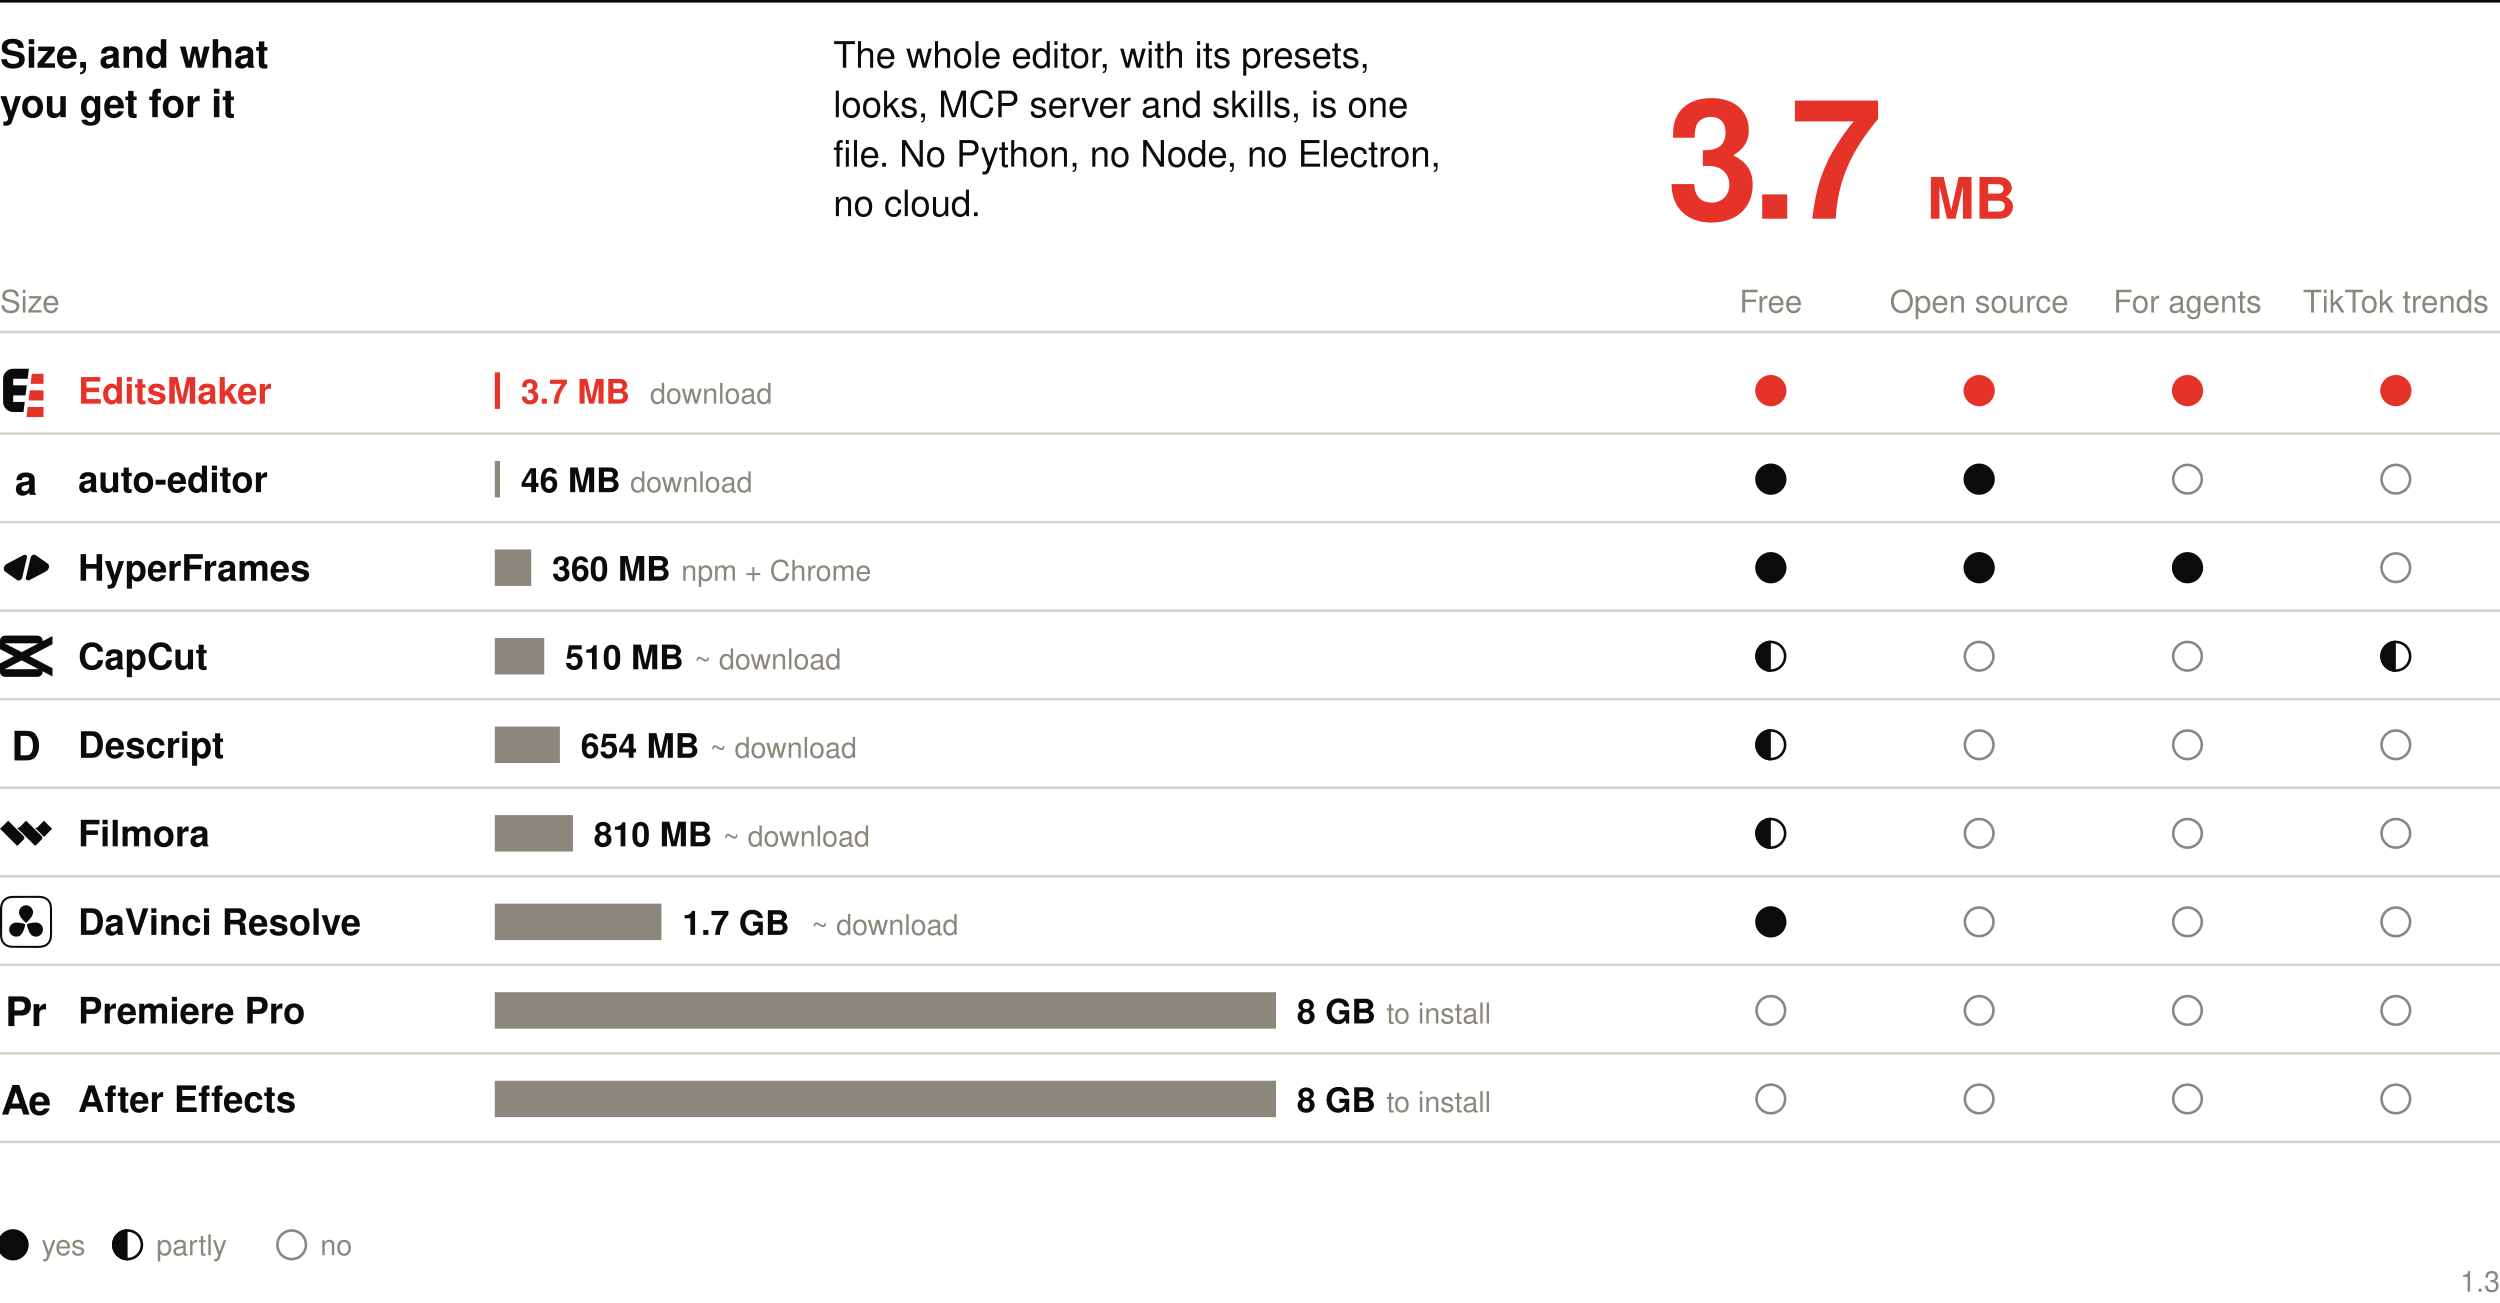
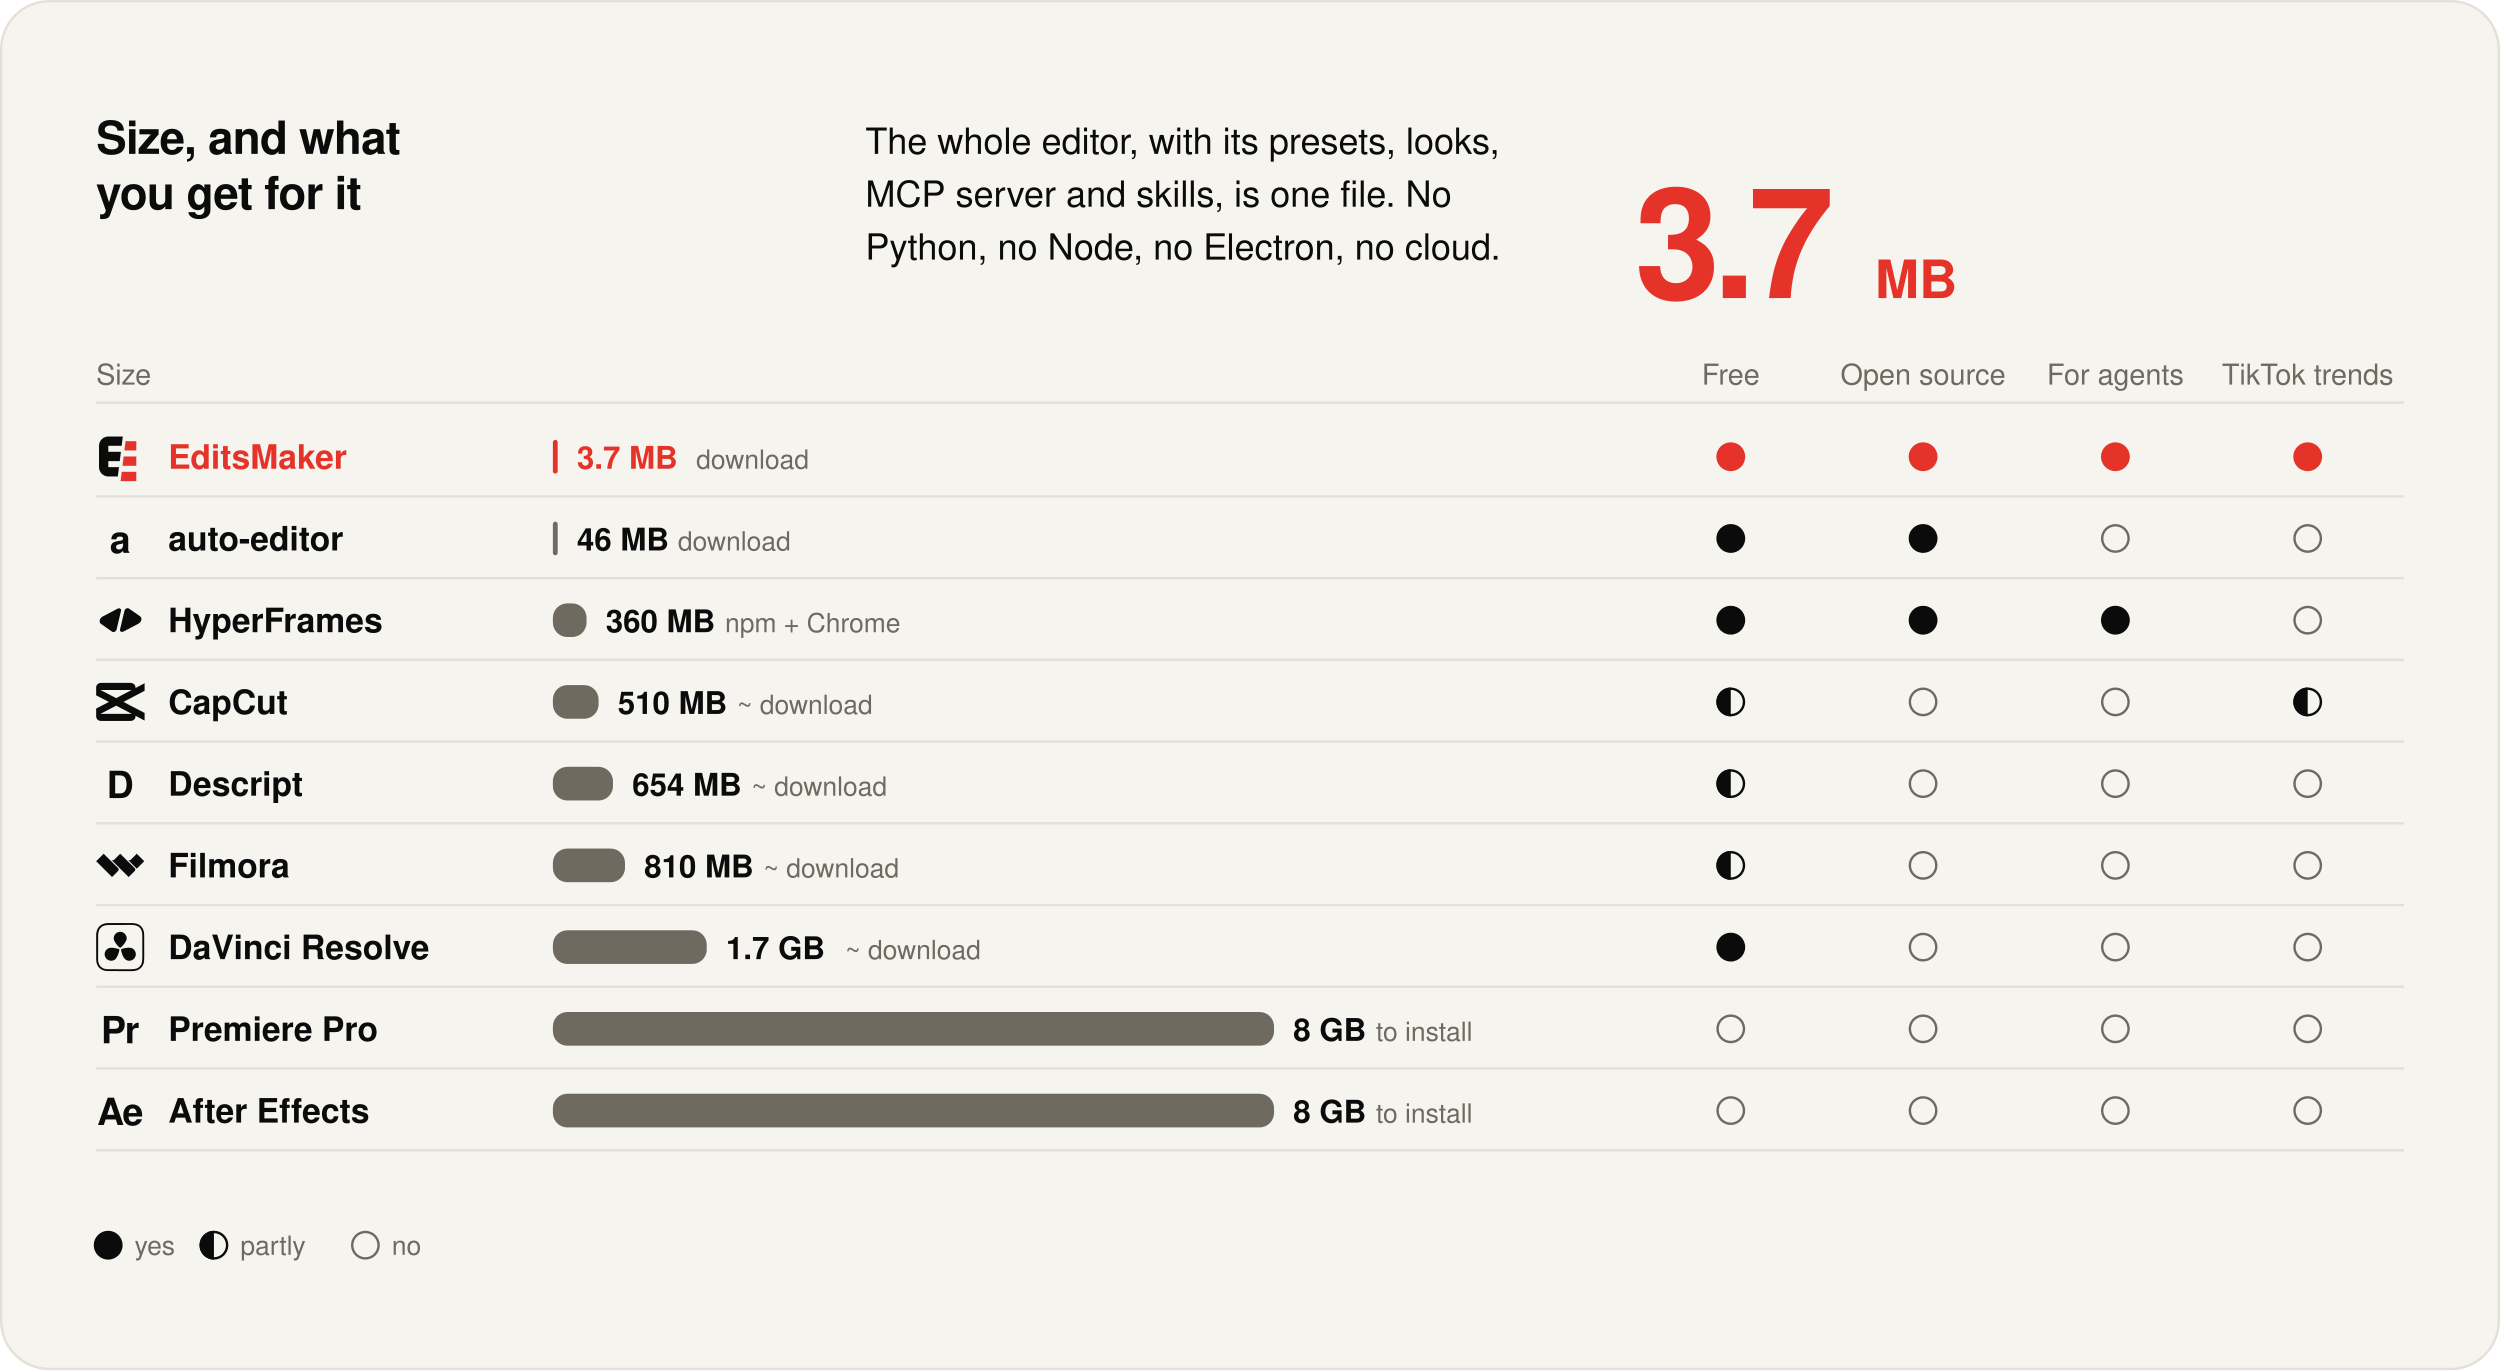
- <svg xmlns="http://www.w3.org/2000/svg" width="960" height="500" viewBox="0 0 960 500" role="img" aria-label="EditsMaker against other editors. Download: EditsMaker 3.7 MB, auto-editor 46 MB, HyperFrames about 360 MB with its Chrome, CapCut about 510 MB, Descript about 654 MB, Filmora about 810 MB, DaVinci Resolve about 1.7 GB, Premiere Pro and After Effects 8 GB each to install. EditsMaker is the only one that is free, open source, built for AI agents and reads TikTok's trending songs.">
-   <line x1="0" y1="0.5" x2="960" y2="0.5" stroke="#0B0B0C" stroke-width="1" />
-   <text x="0" y="26" font-family="Helvetica Neue, Helvetica, Arial, Liberation Sans, sans-serif" font-weight="700" font-size="15" fill="#0B0B0C" text-anchor="start" letter-spacing="0">Size, and what</text>
-   <text x="0" y="45" font-family="Helvetica Neue, Helvetica, Arial, Liberation Sans, sans-serif" font-weight="700" font-size="15" fill="#0B0B0C" text-anchor="start" letter-spacing="0">you get for it</text>
-   <text x="320" y="26" font-family="Helvetica Neue, Helvetica, Arial, Liberation Sans, sans-serif" font-weight="300" font-size="14" fill="#0B0B0C" text-anchor="start" letter-spacing="0">The whole editor, with its presets,</text>
-   <text x="320" y="45" font-family="Helvetica Neue, Helvetica, Arial, Liberation Sans, sans-serif" font-weight="300" font-size="14" fill="#0B0B0C" text-anchor="start" letter-spacing="0">looks, MCP server and skills, is one</text>
-   <text x="320" y="64" font-family="Helvetica Neue, Helvetica, Arial, Liberation Sans, sans-serif" font-weight="300" font-size="14" fill="#0B0B0C" text-anchor="start" letter-spacing="0">file. No Python, no Node, no Electron,</text>
-   <text x="320" y="83" font-family="Helvetica Neue, Helvetica, Arial, Liberation Sans, sans-serif" font-weight="300" font-size="14" fill="#0B0B0C" text-anchor="start" letter-spacing="0">no cloud.</text>
-   <text x="640" y="84" font-family="Helvetica Neue, Helvetica, Arial, Liberation Sans, sans-serif" font-weight="700" font-size="64" fill="#E5332A" text-anchor="start" letter-spacing="-3">3.7</text>
-   <text x="740" y="84" font-family="Helvetica Neue, Helvetica, Arial, Liberation Sans, sans-serif" font-weight="700" font-size="22" fill="#E5332A" text-anchor="start" letter-spacing="0">MB</text>
-   <text x="0" y="120" font-family="Helvetica Neue, Helvetica, Arial, Liberation Sans, sans-serif" font-weight="400" font-size="12" fill="#8C877C" text-anchor="start" letter-spacing="0">Size</text>
-   <line x1="0" y1="127.5" x2="960" y2="127.5" stroke="#D8D3C8" stroke-width="1" />
-   <text x="680" y="120" font-family="Helvetica Neue, Helvetica, Arial, Liberation Sans, sans-serif" font-weight="400" font-size="12" fill="#8C877C" text-anchor="middle" letter-spacing="0">Free</text>
-   <text x="760" y="120" font-family="Helvetica Neue, Helvetica, Arial, Liberation Sans, sans-serif" font-weight="400" font-size="12" fill="#8C877C" text-anchor="middle" letter-spacing="0">Open source</text>
-   <text x="840" y="120" font-family="Helvetica Neue, Helvetica, Arial, Liberation Sans, sans-serif" font-weight="400" font-size="12" fill="#8C877C" text-anchor="middle" letter-spacing="0">For agents</text>
-   <text x="920" y="120" font-family="Helvetica Neue, Helvetica, Arial, Liberation Sans, sans-serif" font-weight="400" font-size="12" fill="#8C877C" text-anchor="middle" letter-spacing="0">TikTok trends</text>
-   <g transform="translate(-3.8,136.6) scale(0.2770833)">
-     <defs>
-       <clipPath id="lm0140">
-         <polygon points="0,0 56,0 44,96 0,96" />
-       </clipPath>
-       <clipPath id="rm0140">
-         <polygon points="61,0 96,0 96,96 49,96" />
-       </clipPath>
-     </defs>
-     <g clip-path="url(#lm0140)">
-       <path d="M32,18 H74 V32 H32 V41 H74 V55 H32 V64 H74 V78 H32 A14,14 0 0 1 18,64 V32 A14,14 0 0 1 32,18 Z" fill="#0B0B0C" />
+ <svg xmlns="http://www.w3.org/2000/svg" width="1040" height="570" viewBox="0 0 1040 570" role="img" aria-label="EditsMaker against other editors. Download: EditsMaker 3.7 MB, auto-editor 46 MB, HyperFrames about 360 MB with its Chrome, CapCut about 510 MB, Descript about 654 MB, Filmora about 810 MB, DaVinci Resolve about 1.7 GB, Premiere Pro and After Effects 8 GB each to install. EditsMaker is the only one that is free, open source, built for AI agents and reads TikTok's trending songs.">
+   <rect x="0.5" y="0.5" width="1039" height="569" rx="20" fill="#F6F4EF" stroke="#E4E0D7" />
+   <g transform="translate(40,40)">
+     <text x="0" y="24" font-family="Helvetica Neue, Helvetica, Arial, Liberation Sans, sans-serif" font-weight="700" font-size="19" fill="#0B0B0C" text-anchor="start" letter-spacing="-0.3">Size, and what</text>
+     <text x="0" y="47" font-family="Helvetica Neue, Helvetica, Arial, Liberation Sans, sans-serif" font-weight="700" font-size="19" fill="#0B0B0C" text-anchor="start" letter-spacing="-0.3">you get for it</text>
+     <text x="320" y="24" font-family="Helvetica Neue, Helvetica, Arial, Liberation Sans, sans-serif" font-weight="300" font-size="15" fill="#0B0B0C" text-anchor="start" letter-spacing="0">The whole editor, with its presets, looks,</text>
+     <text x="320" y="46" font-family="Helvetica Neue, Helvetica, Arial, Liberation Sans, sans-serif" font-weight="300" font-size="15" fill="#0B0B0C" text-anchor="start" letter-spacing="0">MCP server and skills, is one file. No</text>
+     <text x="320" y="68" font-family="Helvetica Neue, Helvetica, Arial, Liberation Sans, sans-serif" font-weight="300" font-size="15" fill="#0B0B0C" text-anchor="start" letter-spacing="0">Python, no Node, no Electron, no cloud.</text>
+     <text x="640" y="84" font-family="Helvetica Neue, Helvetica, Arial, Liberation Sans, sans-serif" font-weight="700" font-size="64" fill="#E5332A" text-anchor="start" letter-spacing="-3">3.7</text>
+     <text x="740" y="84" font-family="Helvetica Neue, Helvetica, Arial, Liberation Sans, sans-serif" font-weight="700" font-size="22" fill="#E5332A" text-anchor="start" letter-spacing="0">MB</text>
+     <text x="0" y="120" font-family="Helvetica Neue, Helvetica, Arial, Liberation Sans, sans-serif" font-weight="400" font-size="12" fill="#6F6A60" text-anchor="start" letter-spacing="0">Size</text>
+     <line x1="0" y1="127.5" x2="960" y2="127.5" stroke="#E4E0D7" stroke-width="1" />
+     <text x="680" y="120" font-family="Helvetica Neue, Helvetica, Arial, Liberation Sans, sans-serif" font-weight="400" font-size="12" fill="#6F6A60" text-anchor="middle" letter-spacing="0">Free</text>
+     <text x="760" y="120" font-family="Helvetica Neue, Helvetica, Arial, Liberation Sans, sans-serif" font-weight="400" font-size="12" fill="#6F6A60" text-anchor="middle" letter-spacing="0">Open source</text>
+     <text x="840" y="120" font-family="Helvetica Neue, Helvetica, Arial, Liberation Sans, sans-serif" font-weight="400" font-size="12" fill="#6F6A60" text-anchor="middle" letter-spacing="0">For agents</text>
+     <text x="920" y="120" font-family="Helvetica Neue, Helvetica, Arial, Liberation Sans, sans-serif" font-weight="400" font-size="12" fill="#6F6A60" text-anchor="middle" letter-spacing="0">TikTok trends</text>
+     <g transform="translate(-3.8,136.6) scale(0.2770833)">
+       <defs>
+         <clipPath id="lm0140">
+           <polygon points="0,0 56,0 44,96 0,96" />
+         </clipPath>
+         <clipPath id="rm0140">
+           <polygon points="61,0 96,0 96,96 49,96" />
+         </clipPath>
+       </defs>
+       <g clip-path="url(#lm0140)">
+         <path d="M32,18 H74 V32 H32 V41 H74 V55 H32 V64 H74 V78 H32 A14,14 0 0 1 18,64 V32 A14,14 0 0 1 32,18 Z" fill="#0B0B0C" />
+       </g>
+       <g clip-path="url(#rm0140)">
+         <path d="M32,18 H74 V32 H32 V41 H74 V55 H32 V64 H74 V78 H32 A14,14 0 0 1 18,64 V32 A14,14 0 0 1 32,18 Z" fill="#E5332A" transform="translate(0,7)" />
+       </g>
    </g>
-     <g clip-path="url(#rm0140)">
-       <path d="M32,18 H74 V32 H32 V41 H74 V55 H32 V64 H74 V78 H32 A14,14 0 0 1 18,64 V32 A14,14 0 0 1 32,18 Z" fill="#E5332A" transform="translate(0,7)" />
-     </g>
+     <text x="30" y="155" font-family="Helvetica Neue, Helvetica, Arial, Liberation Sans, sans-serif" font-weight="700" font-size="14" fill="#E5332A" text-anchor="start" letter-spacing="0">EditsMaker</text>
+     <rect x="190" y="143" width="2" height="14" rx="1" fill="#E5332A" />
+     <text x="200" y="155" font-family="Helvetica Neue, Helvetica, Arial, Liberation Sans, sans-serif" font-weight="700" font-size="13" fill="#E5332A" text-anchor="start" letter-spacing="0">3.7 MB</text>
+     <text x="249.6" y="155" font-family="Helvetica Neue, Helvetica, Arial, Liberation Sans, sans-serif" font-weight="400" font-size="11" fill="#6F6A60" text-anchor="start" letter-spacing="0">download</text>
+     <circle cx="680" cy="150" r="6" fill="#E5332A" />
+     <circle cx="760" cy="150" r="6" fill="#E5332A" />
+     <circle cx="840" cy="150" r="6" fill="#E5332A" />
+     <circle cx="920" cy="150" r="6" fill="#E5332A" />
+     <line x1="0" y1="166.5" x2="960" y2="166.5" stroke="#E4E0D7" stroke-width="1" />
+     <text x="10.0" y="190.0" font-family="Helvetica Neue, Helvetica, Arial, Liberation Sans, sans-serif" font-weight="700" font-size="15.6" fill="#0B0B0C" text-anchor="middle" letter-spacing="-0.5">a</text>
+     <text x="30" y="189" font-family="Helvetica Neue, Helvetica, Arial, Liberation Sans, sans-serif" font-weight="700" font-size="14" fill="#0B0B0C" text-anchor="start" letter-spacing="0">auto-editor</text>
+     <rect x="190" y="177" width="2" height="14" rx="1" fill="#6F6A60" />
+     <text x="200" y="189" font-family="Helvetica Neue, Helvetica, Arial, Liberation Sans, sans-serif" font-weight="700" font-size="13" fill="#0B0B0C" text-anchor="start" letter-spacing="0">46 MB</text>
+     <text x="242.0" y="189" font-family="Helvetica Neue, Helvetica, Arial, Liberation Sans, sans-serif" font-weight="400" font-size="11" fill="#6F6A60" text-anchor="start" letter-spacing="0">download</text>
+     <circle cx="680" cy="184" r="6" fill="#0B0B0C" />
+     <circle cx="760" cy="184" r="6" fill="#0B0B0C" />
+     <circle cx="840" cy="184" r="5.5" fill="none" stroke="#6F6A60" />
+     <circle cx="920" cy="184" r="5.5" fill="none" stroke="#6F6A60" />
+     <line x1="0" y1="200.5" x2="960" y2="200.5" stroke="#E4E0D7" stroke-width="1" />
+     <path transform="translate(0,208) scale(0.2)" d="M10.185 57.802L33.114 73.831C36.22 75.998 41.517 73.543 42.482 69.498L51.761 30.427C52.725 26.382 48.58 23.928 44.46 26.094L13.917 42.123C6.967 45.768 4.976 54.158 10.185 57.802Z M87.513 57.514L56.97 73.543C52.837 75.71 48.705 73.255 49.669 69.21L58.948 30.139C59.913 26.094 65.21 23.64 68.315 25.806L91.245 41.835C96.467 45.48 94.463 53.87 87.513 57.514Z" fill="#0B0B0C" fill-rule="evenodd" />
+     <text x="30" y="223" font-family="Helvetica Neue, Helvetica, Arial, Liberation Sans, sans-serif" font-weight="700" font-size="14" fill="#0B0B0C" text-anchor="start" letter-spacing="0">HyperFrames</text>
+     <rect x="190" y="211" width="14" height="14" rx="6" fill="#6F6A60" />
+     <text x="212" y="223" font-family="Helvetica Neue, Helvetica, Arial, Liberation Sans, sans-serif" font-weight="700" font-size="13" fill="#0B0B0C" text-anchor="start" letter-spacing="0">360 MB</text>
+     <text x="261.6" y="223" font-family="Helvetica Neue, Helvetica, Arial, Liberation Sans, sans-serif" font-weight="400" font-size="11" fill="#6F6A60" text-anchor="start" letter-spacing="0">npm + Chrome</text>
+     <circle cx="680" cy="218" r="6" fill="#0B0B0C" />
+     <circle cx="760" cy="218" r="6" fill="#0B0B0C" />
+     <circle cx="840" cy="218" r="6" fill="#0B0B0C" />
+     <circle cx="920" cy="218" r="5.5" fill="none" stroke="#6F6A60" />
+     <line x1="0" y1="234.5" x2="960" y2="234.5" stroke="#E4E0D7" stroke-width="1" />
+     <path transform="translate(0,242) scale(0.8333)" d="M24.189 6.442V2.671l-4.535 2.383V4.91c.002-1.505-1.078-2.411-2.638-2.411H2.64C.993 2.5 0 3.407 0 4.91V8.72L6.354 12 0 15.316v3.8C0 20.595 1 21.5 2.64 21.5h14.373c1.56 0 2.639-.907 2.639-2.382v-.197l4.536 2.409v-3.828L13.64 12 24.19 6.443zM9.982 13.873l7.797 4.083H2.157l7.825-4.083zm7.741-7.828l-7.742 4.057-7.825-4.057h15.567z" fill="#0B0B0C" fill-rule="evenodd" />
+     <text x="30" y="257" font-family="Helvetica Neue, Helvetica, Arial, Liberation Sans, sans-serif" font-weight="700" font-size="14" fill="#0B0B0C" text-anchor="start" letter-spacing="0">CapCut</text>
+     <rect x="190" y="245" width="19" height="14" rx="6" fill="#6F6A60" />
+     <text x="217" y="257" font-family="Helvetica Neue, Helvetica, Arial, Liberation Sans, sans-serif" font-weight="700" font-size="13" fill="#0B0B0C" text-anchor="start" letter-spacing="0">510 MB</text>
+     <text x="266.6" y="257" font-family="Helvetica Neue, Helvetica, Arial, Liberation Sans, sans-serif" font-weight="400" font-size="11" fill="#6F6A60" text-anchor="start" letter-spacing="0">~ download</text>
+     <circle cx="680" cy="252" r="5.5" fill="none" stroke="#0B0B0C" />
+     <path d="M680,246 A6,6 0 0 0 680,258 Z" fill="#0B0B0C" />
+     <circle cx="760" cy="252" r="5.5" fill="none" stroke="#6F6A60" />
+     <circle cx="840" cy="252" r="5.5" fill="none" stroke="#6F6A60" />
+     <circle cx="920" cy="252" r="5.5" fill="none" stroke="#0B0B0C" />
+     <path d="M920,246 A6,6 0 0 0 920,258 Z" fill="#0B0B0C" />
+     <line x1="0" y1="268.5" x2="960" y2="268.5" stroke="#E4E0D7" stroke-width="1" />
+     <text x="10.0" y="292.0" font-family="Helvetica Neue, Helvetica, Arial, Liberation Sans, sans-serif" font-weight="700" font-size="15.6" fill="#0B0B0C" text-anchor="middle" letter-spacing="-0.5">D</text>
+     <text x="30" y="291" font-family="Helvetica Neue, Helvetica, Arial, Liberation Sans, sans-serif" font-weight="700" font-size="14" fill="#0B0B0C" text-anchor="start" letter-spacing="0">Descript</text>
+     <rect x="190" y="279" width="25" height="14" rx="6" fill="#6F6A60" />
+     <text x="223" y="291" font-family="Helvetica Neue, Helvetica, Arial, Liberation Sans, sans-serif" font-weight="700" font-size="13" fill="#0B0B0C" text-anchor="start" letter-spacing="0">654 MB</text>
+     <text x="272.6" y="291" font-family="Helvetica Neue, Helvetica, Arial, Liberation Sans, sans-serif" font-weight="400" font-size="11" fill="#6F6A60" text-anchor="start" letter-spacing="0">~ download</text>
+     <circle cx="680" cy="286" r="5.5" fill="none" stroke="#0B0B0C" />
+     <path d="M680,280 A6,6 0 0 0 680,292 Z" fill="#0B0B0C" />
+     <circle cx="760" cy="286" r="5.5" fill="none" stroke="#6F6A60" />
+     <circle cx="840" cy="286" r="5.5" fill="none" stroke="#6F6A60" />
+     <circle cx="920" cy="286" r="5.5" fill="none" stroke="#6F6A60" />
+     <line x1="0" y1="302.5" x2="960" y2="302.5" stroke="#E4E0D7" stroke-width="1" />
+     <path transform="translate(0,310) scale(0.8333)" d="M16.216 17.814 7.704 9.368l.02-.02c.391.239.91.19 1.249-.147l3.041-3.016 7.241 7.184c.397.394.402 1.029.005 1.426l-3.044 3.019Zm-5.253-3.017-3.03 3.017L0 9.915l3.746-3.73 7.217 7.187a1.005 1.005 0 0 1 0 1.425ZM24 9.913l-3.725 3.727L16 9.367l.02-.021c.388.239.903.19 1.239-.146l3.014-3.015L24 9.913Z" fill="#0B0B0C" fill-rule="evenodd" />
+     <text x="30" y="325" font-family="Helvetica Neue, Helvetica, Arial, Liberation Sans, sans-serif" font-weight="700" font-size="14" fill="#0B0B0C" text-anchor="start" letter-spacing="0">Filmora</text>
+     <rect x="190" y="313" width="30" height="14" rx="6" fill="#6F6A60" />
+     <text x="228" y="325" font-family="Helvetica Neue, Helvetica, Arial, Liberation Sans, sans-serif" font-weight="700" font-size="13" fill="#0B0B0C" text-anchor="start" letter-spacing="0">810 MB</text>
+     <text x="277.6" y="325" font-family="Helvetica Neue, Helvetica, Arial, Liberation Sans, sans-serif" font-weight="400" font-size="11" fill="#6F6A60" text-anchor="start" letter-spacing="0">~ download</text>
+     <circle cx="680" cy="320" r="5.5" fill="none" stroke="#0B0B0C" />
+     <path d="M680,314 A6,6 0 0 0 680,326 Z" fill="#0B0B0C" />
+     <circle cx="760" cy="320" r="5.5" fill="none" stroke="#6F6A60" />
+     <circle cx="840" cy="320" r="5.5" fill="none" stroke="#6F6A60" />
+     <circle cx="920" cy="320" r="5.5" fill="none" stroke="#6F6A60" />
+     <line x1="0" y1="336.5" x2="960" y2="336.5" stroke="#E4E0D7" stroke-width="1" />
+     <path transform="translate(0,344) scale(0.8333)" d="M17.621 0 5.977.004c-1.37 0-2.756.345-3.762 1.11a4.925 4.925 0 0 0-1.61 2.003C.233 3.93 0 5.02 0 5.951l.012 12.2c.002 1.604.479 3.057 1.461 4.112.984 1.056 2.462 1.683 4.331 1.691L16.856 24c1.26.005 3.095-.036 4.303-.714 1.075-.605 2.025-1.556 2.497-2.984.278-.84.345-2.084.344-3.147l-.021-11.13c-.002-.888-.15-2.023-.547-2.934-.425-.976-1.181-1.815-2.322-2.425C20.353.26 19.123 0 17.622 0zm0 .93c1.378 0 2.538.295 3.04.565.977.523 1.544 1.166 1.889 1.96.315.721.47 1.793.473 2.572l.018 11.13c.002 1.013-.097 2.257-.298 2.86-.396 1.202-1.146 1.946-2.063 2.462-.814.457-2.612.593-3.82.588l-11.05-.044c-1.657-.007-2.832-.534-3.626-1.386-.792-.851-1.212-2.06-1.212-3.485L.999 5.95c0-.829.196-1.827.474-2.437.345-.757.75-1.207 1.365-1.674C3.585 1.27 4.868.97 6.08.97zm-5.66 3.423c-1.976.089-3.204 1.658-3.214 3.29.019 1.443 1.635 3.481 2.884 4.53.12.099.154.109.33.18.062.025.198-.047.327-.135.36-.245.993-.947 1.648-1.738a7.67 7.67 0 0 0 1.031-1.683c.409-.89.261-1.599.235-1.888a3.983 3.983 0 0 0-.99-1.692 3.36 3.36 0 0 0-2.251-.864zm4.172 7.922a10.185 10.185 0 0 0-3.244.61c-.15.058-.26.1-.374.17-.057.036-.11.135-.105.292.017.433.29 1.278.624 2.27.384 1.135 1.066 2.27 1.844 2.74a3.23 3.23 0 0 0 2.53.342c.832-.243 1.595-.868 1.962-1.546.986-1.818.19-3.548-1.121-4.417-.447-.296-1.133-.445-1.89-.46-.074 0-.15-.002-.226-.001zm-8.432.038a6.201 6.201 0 0 0-.752.047c-.596.078-.932.273-1.29.51a3.177 3.177 0 0 0-1.365 1.979c-.075.552-.086 1.053.033 1.507.433 1.389 1.326 2.222 2.847 2.452.636.028 1.37-.063 1.99-.45 1.269-.782 2.08-3.17 2.412-4.742.053-.176.035-.357-.013-.42-.005-.067-.044-.113-.19-.183-.398-.192-1.32-.417-2.375-.6a7.68 7.68 0 0 0-1.297-.1z" fill="#0B0B0C" fill-rule="evenodd" />
+     <text x="30" y="359" font-family="Helvetica Neue, Helvetica, Arial, Liberation Sans, sans-serif" font-weight="700" font-size="14" fill="#0B0B0C" text-anchor="start" letter-spacing="0">DaVinci Resolve</text>
+     <rect x="190" y="347" width="64" height="14" rx="6" fill="#6F6A60" />
+     <text x="262" y="359" font-family="Helvetica Neue, Helvetica, Arial, Liberation Sans, sans-serif" font-weight="700" font-size="13" fill="#0B0B0C" text-anchor="start" letter-spacing="0">1.7 GB</text>
+     <text x="311.6" y="359" font-family="Helvetica Neue, Helvetica, Arial, Liberation Sans, sans-serif" font-weight="400" font-size="11" fill="#6F6A60" text-anchor="start" letter-spacing="0">~ download</text>
+     <circle cx="680" cy="354" r="6" fill="#0B0B0C" />
+     <circle cx="760" cy="354" r="5.5" fill="none" stroke="#6F6A60" />
+     <circle cx="840" cy="354" r="5.5" fill="none" stroke="#6F6A60" />
+     <circle cx="920" cy="354" r="5.5" fill="none" stroke="#6F6A60" />
+     <line x1="0" y1="370.5" x2="960" y2="370.5" stroke="#E4E0D7" stroke-width="1" />
+     <text x="10.0" y="394.0" font-family="Helvetica Neue, Helvetica, Arial, Liberation Sans, sans-serif" font-weight="700" font-size="15.6" fill="#0B0B0C" text-anchor="middle" letter-spacing="-0.5">Pr</text>
+     <text x="30" y="393" font-family="Helvetica Neue, Helvetica, Arial, Liberation Sans, sans-serif" font-weight="700" font-size="14" fill="#0B0B0C" text-anchor="start" letter-spacing="0">Premiere Pro</text>
+     <rect x="190" y="381" width="300" height="14" rx="6" fill="#6F6A60" />
+     <text x="498" y="393" font-family="Helvetica Neue, Helvetica, Arial, Liberation Sans, sans-serif" font-weight="700" font-size="13" fill="#0B0B0C" text-anchor="start" letter-spacing="0">8 GB</text>
+     <text x="532.4" y="393" font-family="Helvetica Neue, Helvetica, Arial, Liberation Sans, sans-serif" font-weight="400" font-size="11" fill="#6F6A60" text-anchor="start" letter-spacing="0">to install</text>
+     <circle cx="680" cy="388" r="5.5" fill="none" stroke="#6F6A60" />
+     <circle cx="760" cy="388" r="5.5" fill="none" stroke="#6F6A60" />
+     <circle cx="840" cy="388" r="5.5" fill="none" stroke="#6F6A60" />
+     <circle cx="920" cy="388" r="5.5" fill="none" stroke="#6F6A60" />
+     <line x1="0" y1="404.5" x2="960" y2="404.5" stroke="#E4E0D7" stroke-width="1" />
+     <text x="10.0" y="428.0" font-family="Helvetica Neue, Helvetica, Arial, Liberation Sans, sans-serif" font-weight="700" font-size="15.6" fill="#0B0B0C" text-anchor="middle" letter-spacing="-0.5">Ae</text>
+     <text x="30" y="427" font-family="Helvetica Neue, Helvetica, Arial, Liberation Sans, sans-serif" font-weight="700" font-size="14" fill="#0B0B0C" text-anchor="start" letter-spacing="0">After Effects</text>
+     <rect x="190" y="415" width="300" height="14" rx="6" fill="#6F6A60" />
+     <text x="498" y="427" font-family="Helvetica Neue, Helvetica, Arial, Liberation Sans, sans-serif" font-weight="700" font-size="13" fill="#0B0B0C" text-anchor="start" letter-spacing="0">8 GB</text>
+     <text x="532.4" y="427" font-family="Helvetica Neue, Helvetica, Arial, Liberation Sans, sans-serif" font-weight="400" font-size="11" fill="#6F6A60" text-anchor="start" letter-spacing="0">to install</text>
+     <circle cx="680" cy="422" r="5.5" fill="none" stroke="#6F6A60" />
+     <circle cx="760" cy="422" r="5.5" fill="none" stroke="#6F6A60" />
+     <circle cx="840" cy="422" r="5.5" fill="none" stroke="#6F6A60" />
+     <circle cx="920" cy="422" r="5.5" fill="none" stroke="#6F6A60" />
+     <line x1="0" y1="438.5" x2="960" y2="438.5" stroke="#E4E0D7" stroke-width="1" />
+     <circle cx="5" cy="478" r="6" fill="#0B0B0C" />
+     <text x="16" y="482" font-family="Helvetica Neue, Helvetica, Arial, Liberation Sans, sans-serif" font-weight="400" font-size="11" fill="#6F6A60" text-anchor="start" letter-spacing="0">yes</text>
+     <circle cx="49" cy="478" r="5.5" fill="none" stroke="#0B0B0C" />
+     <path d="M49,472 A6,6 0 0 0 49,484 Z" fill="#0B0B0C" />
+     <text x="60" y="482" font-family="Helvetica Neue, Helvetica, Arial, Liberation Sans, sans-serif" font-weight="400" font-size="11" fill="#6F6A60" text-anchor="start" letter-spacing="0">partly</text>
+     <circle cx="112" cy="478" r="5.5" fill="none" stroke="#6F6A60" />
+     <text x="123" y="482" font-family="Helvetica Neue, Helvetica, Arial, Liberation Sans, sans-serif" font-weight="400" font-size="11" fill="#6F6A60" text-anchor="start" letter-spacing="0">no</text>
  </g>
-   <text x="30" y="155" font-family="Helvetica Neue, Helvetica, Arial, Liberation Sans, sans-serif" font-weight="700" font-size="14" fill="#E5332A" text-anchor="start" letter-spacing="0">EditsMaker</text>
-   <rect x="190" y="143" width="2" height="14" fill="#E5332A" />
-   <text x="200" y="155" font-family="Helvetica Neue, Helvetica, Arial, Liberation Sans, sans-serif" font-weight="700" font-size="13" fill="#E5332A" text-anchor="start" letter-spacing="0">3.7 MB</text>
-   <text x="249.6" y="155" font-family="Helvetica Neue, Helvetica, Arial, Liberation Sans, sans-serif" font-weight="400" font-size="11" fill="#8C877C" text-anchor="start" letter-spacing="0">download</text>
-   <circle cx="680" cy="150" r="6" fill="#E5332A" />
-   <circle cx="760" cy="150" r="6" fill="#E5332A" />
-   <circle cx="840" cy="150" r="6" fill="#E5332A" />
-   <circle cx="920" cy="150" r="6" fill="#E5332A" />
-   <line x1="0" y1="166.5" x2="960" y2="166.5" stroke="#D8D3C8" stroke-width="1" />
-   <text x="10.0" y="190.0" font-family="Helvetica Neue, Helvetica, Arial, Liberation Sans, sans-serif" font-weight="700" font-size="15.6" fill="#0B0B0C" text-anchor="middle" letter-spacing="-0.5">a</text>
-   <text x="30" y="189" font-family="Helvetica Neue, Helvetica, Arial, Liberation Sans, sans-serif" font-weight="700" font-size="14" fill="#0B0B0C" text-anchor="start" letter-spacing="0">auto-editor</text>
-   <rect x="190" y="177" width="2" height="14" fill="#8C877C" />
-   <text x="200" y="189" font-family="Helvetica Neue, Helvetica, Arial, Liberation Sans, sans-serif" font-weight="700" font-size="13" fill="#0B0B0C" text-anchor="start" letter-spacing="0">46 MB</text>
-   <text x="242.0" y="189" font-family="Helvetica Neue, Helvetica, Arial, Liberation Sans, sans-serif" font-weight="400" font-size="11" fill="#8C877C" text-anchor="start" letter-spacing="0">download</text>
-   <circle cx="680" cy="184" r="6" fill="#0B0B0C" />
-   <circle cx="760" cy="184" r="6" fill="#0B0B0C" />
-   <circle cx="840" cy="184" r="5.5" fill="none" stroke="#8C877C" />
-   <circle cx="920" cy="184" r="5.5" fill="none" stroke="#8C877C" />
-   <line x1="0" y1="200.5" x2="960" y2="200.5" stroke="#D8D3C8" stroke-width="1" />
-   <path transform="translate(0,208) scale(0.2)" d="M10.185 57.802L33.114 73.831C36.22 75.998 41.517 73.543 42.482 69.498L51.761 30.427C52.725 26.382 48.58 23.928 44.46 26.094L13.917 42.123C6.967 45.768 4.976 54.158 10.185 57.802Z M87.513 57.514L56.97 73.543C52.837 75.71 48.705 73.255 49.669 69.21L58.948 30.139C59.913 26.094 65.21 23.64 68.315 25.806L91.245 41.835C96.467 45.48 94.463 53.87 87.513 57.514Z" fill="#0B0B0C" fill-rule="evenodd" />
-   <text x="30" y="223" font-family="Helvetica Neue, Helvetica, Arial, Liberation Sans, sans-serif" font-weight="700" font-size="14" fill="#0B0B0C" text-anchor="start" letter-spacing="0">HyperFrames</text>
-   <rect x="190" y="211" width="14" height="14" fill="#8C877C" />
-   <text x="212" y="223" font-family="Helvetica Neue, Helvetica, Arial, Liberation Sans, sans-serif" font-weight="700" font-size="13" fill="#0B0B0C" text-anchor="start" letter-spacing="0">360 MB</text>
-   <text x="261.6" y="223" font-family="Helvetica Neue, Helvetica, Arial, Liberation Sans, sans-serif" font-weight="400" font-size="11" fill="#8C877C" text-anchor="start" letter-spacing="0">npm + Chrome</text>
-   <circle cx="680" cy="218" r="6" fill="#0B0B0C" />
-   <circle cx="760" cy="218" r="6" fill="#0B0B0C" />
-   <circle cx="840" cy="218" r="6" fill="#0B0B0C" />
-   <circle cx="920" cy="218" r="5.5" fill="none" stroke="#8C877C" />
-   <line x1="0" y1="234.5" x2="960" y2="234.5" stroke="#D8D3C8" stroke-width="1" />
-   <path transform="translate(0,242) scale(0.8333)" d="M24.189 6.442V2.671l-4.535 2.383V4.91c.002-1.505-1.078-2.411-2.638-2.411H2.64C.993 2.5 0 3.407 0 4.91V8.72L6.354 12 0 15.316v3.8C0 20.595 1 21.5 2.64 21.5h14.373c1.56 0 2.639-.907 2.639-2.382v-.197l4.536 2.409v-3.828L13.64 12 24.19 6.443zM9.982 13.873l7.797 4.083H2.157l7.825-4.083zm7.741-7.828l-7.742 4.057-7.825-4.057h15.567z" fill="#0B0B0C" fill-rule="evenodd" />
-   <text x="30" y="257" font-family="Helvetica Neue, Helvetica, Arial, Liberation Sans, sans-serif" font-weight="700" font-size="14" fill="#0B0B0C" text-anchor="start" letter-spacing="0">CapCut</text>
-   <rect x="190" y="245" width="19" height="14" fill="#8C877C" />
-   <text x="217" y="257" font-family="Helvetica Neue, Helvetica, Arial, Liberation Sans, sans-serif" font-weight="700" font-size="13" fill="#0B0B0C" text-anchor="start" letter-spacing="0">510 MB</text>
-   <text x="266.6" y="257" font-family="Helvetica Neue, Helvetica, Arial, Liberation Sans, sans-serif" font-weight="400" font-size="11" fill="#8C877C" text-anchor="start" letter-spacing="0">~ download</text>
-   <circle cx="680" cy="252" r="5.5" fill="none" stroke="#0B0B0C" />
-   <path d="M680,246 A6,6 0 0 0 680,258 Z" fill="#0B0B0C" />
-   <circle cx="760" cy="252" r="5.5" fill="none" stroke="#8C877C" />
-   <circle cx="840" cy="252" r="5.5" fill="none" stroke="#8C877C" />
-   <circle cx="920" cy="252" r="5.5" fill="none" stroke="#0B0B0C" />
-   <path d="M920,246 A6,6 0 0 0 920,258 Z" fill="#0B0B0C" />
-   <line x1="0" y1="268.5" x2="960" y2="268.5" stroke="#D8D3C8" stroke-width="1" />
-   <text x="10.0" y="292.0" font-family="Helvetica Neue, Helvetica, Arial, Liberation Sans, sans-serif" font-weight="700" font-size="15.6" fill="#0B0B0C" text-anchor="middle" letter-spacing="-0.5">D</text>
-   <text x="30" y="291" font-family="Helvetica Neue, Helvetica, Arial, Liberation Sans, sans-serif" font-weight="700" font-size="14" fill="#0B0B0C" text-anchor="start" letter-spacing="0">Descript</text>
-   <rect x="190" y="279" width="25" height="14" fill="#8C877C" />
-   <text x="223" y="291" font-family="Helvetica Neue, Helvetica, Arial, Liberation Sans, sans-serif" font-weight="700" font-size="13" fill="#0B0B0C" text-anchor="start" letter-spacing="0">654 MB</text>
-   <text x="272.6" y="291" font-family="Helvetica Neue, Helvetica, Arial, Liberation Sans, sans-serif" font-weight="400" font-size="11" fill="#8C877C" text-anchor="start" letter-spacing="0">~ download</text>
-   <circle cx="680" cy="286" r="5.5" fill="none" stroke="#0B0B0C" />
-   <path d="M680,280 A6,6 0 0 0 680,292 Z" fill="#0B0B0C" />
-   <circle cx="760" cy="286" r="5.5" fill="none" stroke="#8C877C" />
-   <circle cx="840" cy="286" r="5.5" fill="none" stroke="#8C877C" />
-   <circle cx="920" cy="286" r="5.5" fill="none" stroke="#8C877C" />
-   <line x1="0" y1="302.5" x2="960" y2="302.5" stroke="#D8D3C8" stroke-width="1" />
-   <path transform="translate(0,310) scale(0.8333)" d="M16.216 17.814 7.704 9.368l.02-.02c.391.239.91.19 1.249-.147l3.041-3.016 7.241 7.184c.397.394.402 1.029.005 1.426l-3.044 3.019Zm-5.253-3.017-3.03 3.017L0 9.915l3.746-3.73 7.217 7.187a1.005 1.005 0 0 1 0 1.425ZM24 9.913l-3.725 3.727L16 9.367l.02-.021c.388.239.903.19 1.239-.146l3.014-3.015L24 9.913Z" fill="#0B0B0C" fill-rule="evenodd" />
-   <text x="30" y="325" font-family="Helvetica Neue, Helvetica, Arial, Liberation Sans, sans-serif" font-weight="700" font-size="14" fill="#0B0B0C" text-anchor="start" letter-spacing="0">Filmora</text>
-   <rect x="190" y="313" width="30" height="14" fill="#8C877C" />
-   <text x="228" y="325" font-family="Helvetica Neue, Helvetica, Arial, Liberation Sans, sans-serif" font-weight="700" font-size="13" fill="#0B0B0C" text-anchor="start" letter-spacing="0">810 MB</text>
-   <text x="277.6" y="325" font-family="Helvetica Neue, Helvetica, Arial, Liberation Sans, sans-serif" font-weight="400" font-size="11" fill="#8C877C" text-anchor="start" letter-spacing="0">~ download</text>
-   <circle cx="680" cy="320" r="5.5" fill="none" stroke="#0B0B0C" />
-   <path d="M680,314 A6,6 0 0 0 680,326 Z" fill="#0B0B0C" />
-   <circle cx="760" cy="320" r="5.5" fill="none" stroke="#8C877C" />
-   <circle cx="840" cy="320" r="5.5" fill="none" stroke="#8C877C" />
-   <circle cx="920" cy="320" r="5.5" fill="none" stroke="#8C877C" />
-   <line x1="0" y1="336.5" x2="960" y2="336.5" stroke="#D8D3C8" stroke-width="1" />
-   <path transform="translate(0,344) scale(0.8333)" d="M17.621 0 5.977.004c-1.37 0-2.756.345-3.762 1.11a4.925 4.925 0 0 0-1.61 2.003C.233 3.93 0 5.02 0 5.951l.012 12.2c.002 1.604.479 3.057 1.461 4.112.984 1.056 2.462 1.683 4.331 1.691L16.856 24c1.26.005 3.095-.036 4.303-.714 1.075-.605 2.025-1.556 2.497-2.984.278-.84.345-2.084.344-3.147l-.021-11.13c-.002-.888-.15-2.023-.547-2.934-.425-.976-1.181-1.815-2.322-2.425C20.353.26 19.123 0 17.622 0zm0 .93c1.378 0 2.538.295 3.04.565.977.523 1.544 1.166 1.889 1.96.315.721.47 1.793.473 2.572l.018 11.13c.002 1.013-.097 2.257-.298 2.86-.396 1.202-1.146 1.946-2.063 2.462-.814.457-2.612.593-3.82.588l-11.05-.044c-1.657-.007-2.832-.534-3.626-1.386-.792-.851-1.212-2.06-1.212-3.485L.999 5.95c0-.829.196-1.827.474-2.437.345-.757.75-1.207 1.365-1.674C3.585 1.27 4.868.97 6.08.97zm-5.66 3.423c-1.976.089-3.204 1.658-3.214 3.29.019 1.443 1.635 3.481 2.884 4.53.12.099.154.109.33.18.062.025.198-.047.327-.135.36-.245.993-.947 1.648-1.738a7.67 7.67 0 0 0 1.031-1.683c.409-.89.261-1.599.235-1.888a3.983 3.983 0 0 0-.99-1.692 3.36 3.36 0 0 0-2.251-.864zm4.172 7.922a10.185 10.185 0 0 0-3.244.61c-.15.058-.26.1-.374.17-.057.036-.11.135-.105.292.017.433.29 1.278.624 2.27.384 1.135 1.066 2.27 1.844 2.74a3.23 3.23 0 0 0 2.53.342c.832-.243 1.595-.868 1.962-1.546.986-1.818.19-3.548-1.121-4.417-.447-.296-1.133-.445-1.89-.46-.074 0-.15-.002-.226-.001zm-8.432.038a6.201 6.201 0 0 0-.752.047c-.596.078-.932.273-1.29.51a3.177 3.177 0 0 0-1.365 1.979c-.075.552-.086 1.053.033 1.507.433 1.389 1.326 2.222 2.847 2.452.636.028 1.37-.063 1.99-.45 1.269-.782 2.08-3.17 2.412-4.742.053-.176.035-.357-.013-.42-.005-.067-.044-.113-.19-.183-.398-.192-1.32-.417-2.375-.6a7.68 7.68 0 0 0-1.297-.1z" fill="#0B0B0C" fill-rule="evenodd" />
-   <text x="30" y="359" font-family="Helvetica Neue, Helvetica, Arial, Liberation Sans, sans-serif" font-weight="700" font-size="14" fill="#0B0B0C" text-anchor="start" letter-spacing="0">DaVinci Resolve</text>
-   <rect x="190" y="347" width="64" height="14" fill="#8C877C" />
-   <text x="262" y="359" font-family="Helvetica Neue, Helvetica, Arial, Liberation Sans, sans-serif" font-weight="700" font-size="13" fill="#0B0B0C" text-anchor="start" letter-spacing="0">1.7 GB</text>
-   <text x="311.6" y="359" font-family="Helvetica Neue, Helvetica, Arial, Liberation Sans, sans-serif" font-weight="400" font-size="11" fill="#8C877C" text-anchor="start" letter-spacing="0">~ download</text>
-   <circle cx="680" cy="354" r="6" fill="#0B0B0C" />
-   <circle cx="760" cy="354" r="5.5" fill="none" stroke="#8C877C" />
-   <circle cx="840" cy="354" r="5.5" fill="none" stroke="#8C877C" />
-   <circle cx="920" cy="354" r="5.5" fill="none" stroke="#8C877C" />
-   <line x1="0" y1="370.5" x2="960" y2="370.5" stroke="#D8D3C8" stroke-width="1" />
-   <text x="10.0" y="394.0" font-family="Helvetica Neue, Helvetica, Arial, Liberation Sans, sans-serif" font-weight="700" font-size="15.6" fill="#0B0B0C" text-anchor="middle" letter-spacing="-0.5">Pr</text>
-   <text x="30" y="393" font-family="Helvetica Neue, Helvetica, Arial, Liberation Sans, sans-serif" font-weight="700" font-size="14" fill="#0B0B0C" text-anchor="start" letter-spacing="0">Premiere Pro</text>
-   <rect x="190" y="381" width="300" height="14" fill="#8C877C" />
-   <text x="498" y="393" font-family="Helvetica Neue, Helvetica, Arial, Liberation Sans, sans-serif" font-weight="700" font-size="13" fill="#0B0B0C" text-anchor="start" letter-spacing="0">8 GB</text>
-   <text x="532.4" y="393" font-family="Helvetica Neue, Helvetica, Arial, Liberation Sans, sans-serif" font-weight="400" font-size="11" fill="#8C877C" text-anchor="start" letter-spacing="0">to install</text>
-   <circle cx="680" cy="388" r="5.5" fill="none" stroke="#8C877C" />
-   <circle cx="760" cy="388" r="5.5" fill="none" stroke="#8C877C" />
-   <circle cx="840" cy="388" r="5.5" fill="none" stroke="#8C877C" />
-   <circle cx="920" cy="388" r="5.5" fill="none" stroke="#8C877C" />
-   <line x1="0" y1="404.5" x2="960" y2="404.5" stroke="#D8D3C8" stroke-width="1" />
-   <text x="10.0" y="428.0" font-family="Helvetica Neue, Helvetica, Arial, Liberation Sans, sans-serif" font-weight="700" font-size="15.6" fill="#0B0B0C" text-anchor="middle" letter-spacing="-0.5">Ae</text>
-   <text x="30" y="427" font-family="Helvetica Neue, Helvetica, Arial, Liberation Sans, sans-serif" font-weight="700" font-size="14" fill="#0B0B0C" text-anchor="start" letter-spacing="0">After Effects</text>
-   <rect x="190" y="415" width="300" height="14" fill="#8C877C" />
-   <text x="498" y="427" font-family="Helvetica Neue, Helvetica, Arial, Liberation Sans, sans-serif" font-weight="700" font-size="13" fill="#0B0B0C" text-anchor="start" letter-spacing="0">8 GB</text>
-   <text x="532.4" y="427" font-family="Helvetica Neue, Helvetica, Arial, Liberation Sans, sans-serif" font-weight="400" font-size="11" fill="#8C877C" text-anchor="start" letter-spacing="0">to install</text>
-   <circle cx="680" cy="422" r="5.5" fill="none" stroke="#8C877C" />
-   <circle cx="760" cy="422" r="5.5" fill="none" stroke="#8C877C" />
-   <circle cx="840" cy="422" r="5.5" fill="none" stroke="#8C877C" />
-   <circle cx="920" cy="422" r="5.5" fill="none" stroke="#8C877C" />
-   <line x1="0" y1="438.5" x2="960" y2="438.5" stroke="#D8D3C8" stroke-width="1" />
-   <circle cx="5" cy="478" r="6" fill="#0B0B0C" />
-   <text x="16" y="482" font-family="Helvetica Neue, Helvetica, Arial, Liberation Sans, sans-serif" font-weight="400" font-size="11" fill="#8C877C" text-anchor="start" letter-spacing="0">yes</text>
-   <circle cx="49" cy="478" r="5.5" fill="none" stroke="#0B0B0C" />
-   <path d="M49,472 A6,6 0 0 0 49,484 Z" fill="#0B0B0C" />
-   <text x="60" y="482" font-family="Helvetica Neue, Helvetica, Arial, Liberation Sans, sans-serif" font-weight="400" font-size="11" fill="#8C877C" text-anchor="start" letter-spacing="0">partly</text>
-   <circle cx="112" cy="478" r="5.5" fill="none" stroke="#8C877C" />
-   <text x="123" y="482" font-family="Helvetica Neue, Helvetica, Arial, Liberation Sans, sans-serif" font-weight="400" font-size="11" fill="#8C877C" text-anchor="start" letter-spacing="0">no</text>
-   <text x="960" y="496" font-family="Helvetica Neue, Helvetica, Arial, Liberation Sans, sans-serif" font-weight="400" font-size="11" fill="#8C877C" text-anchor="end" letter-spacing="0">1.3</text>
</svg>
